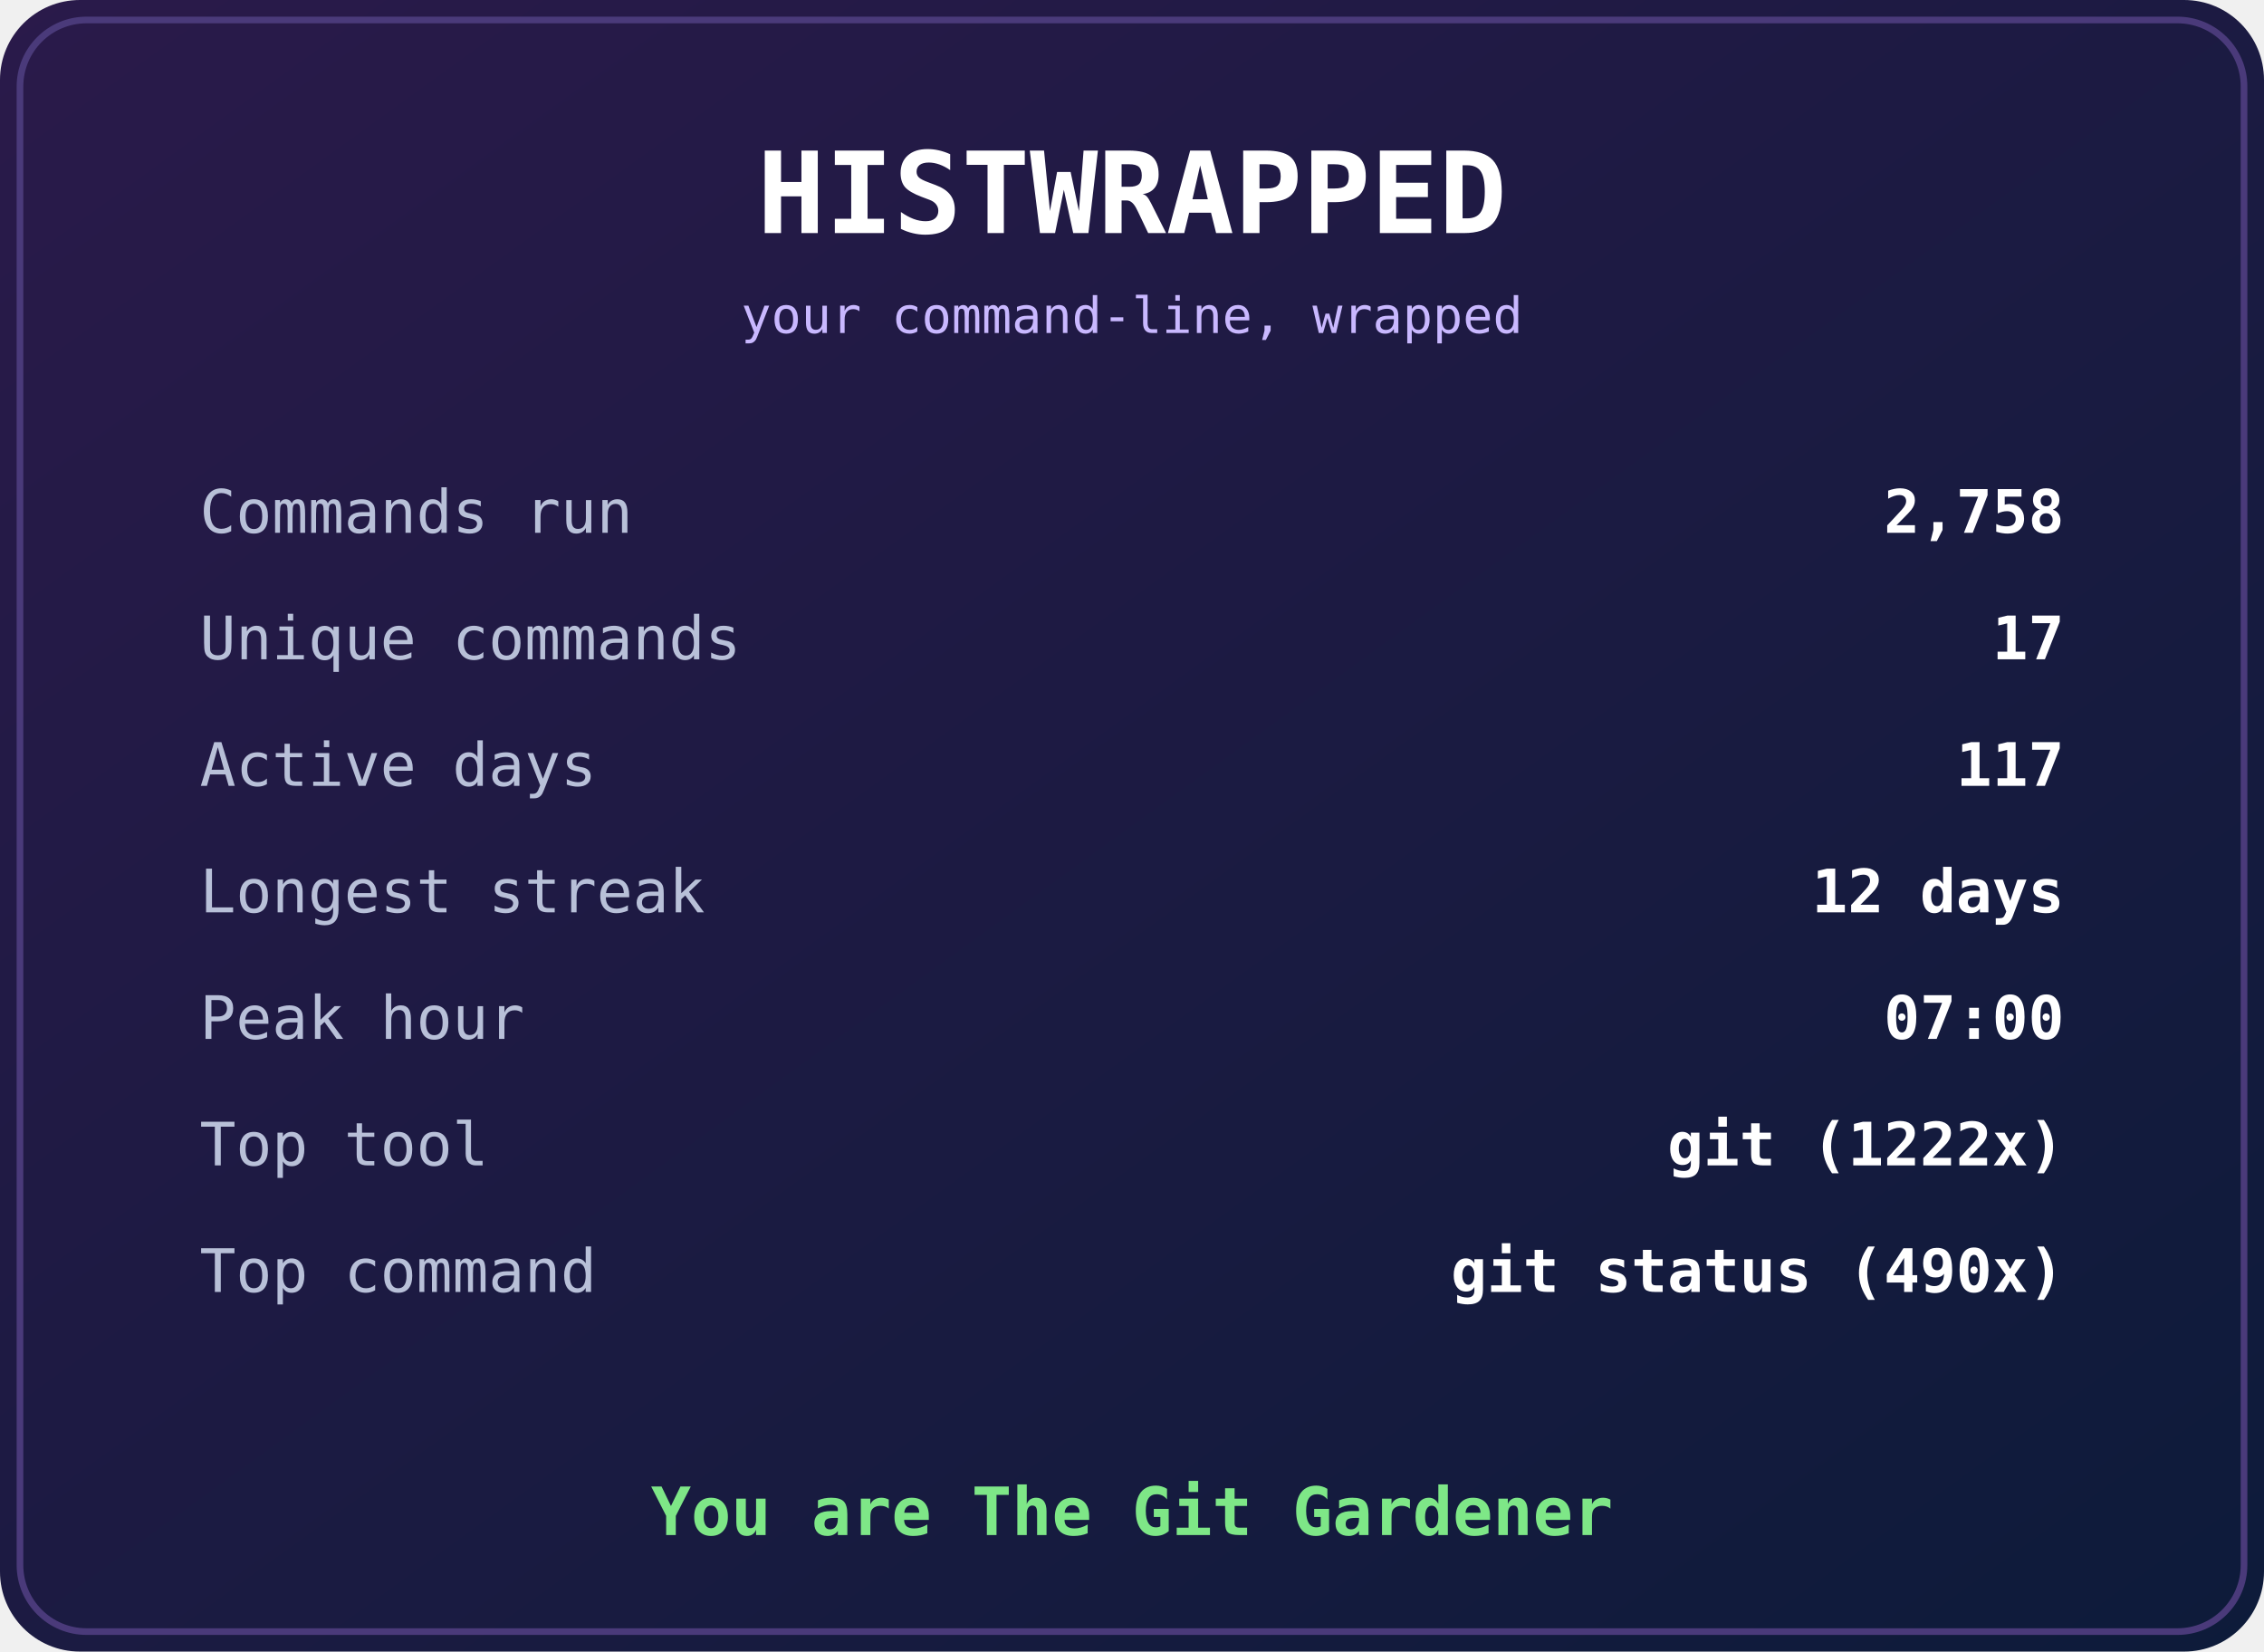
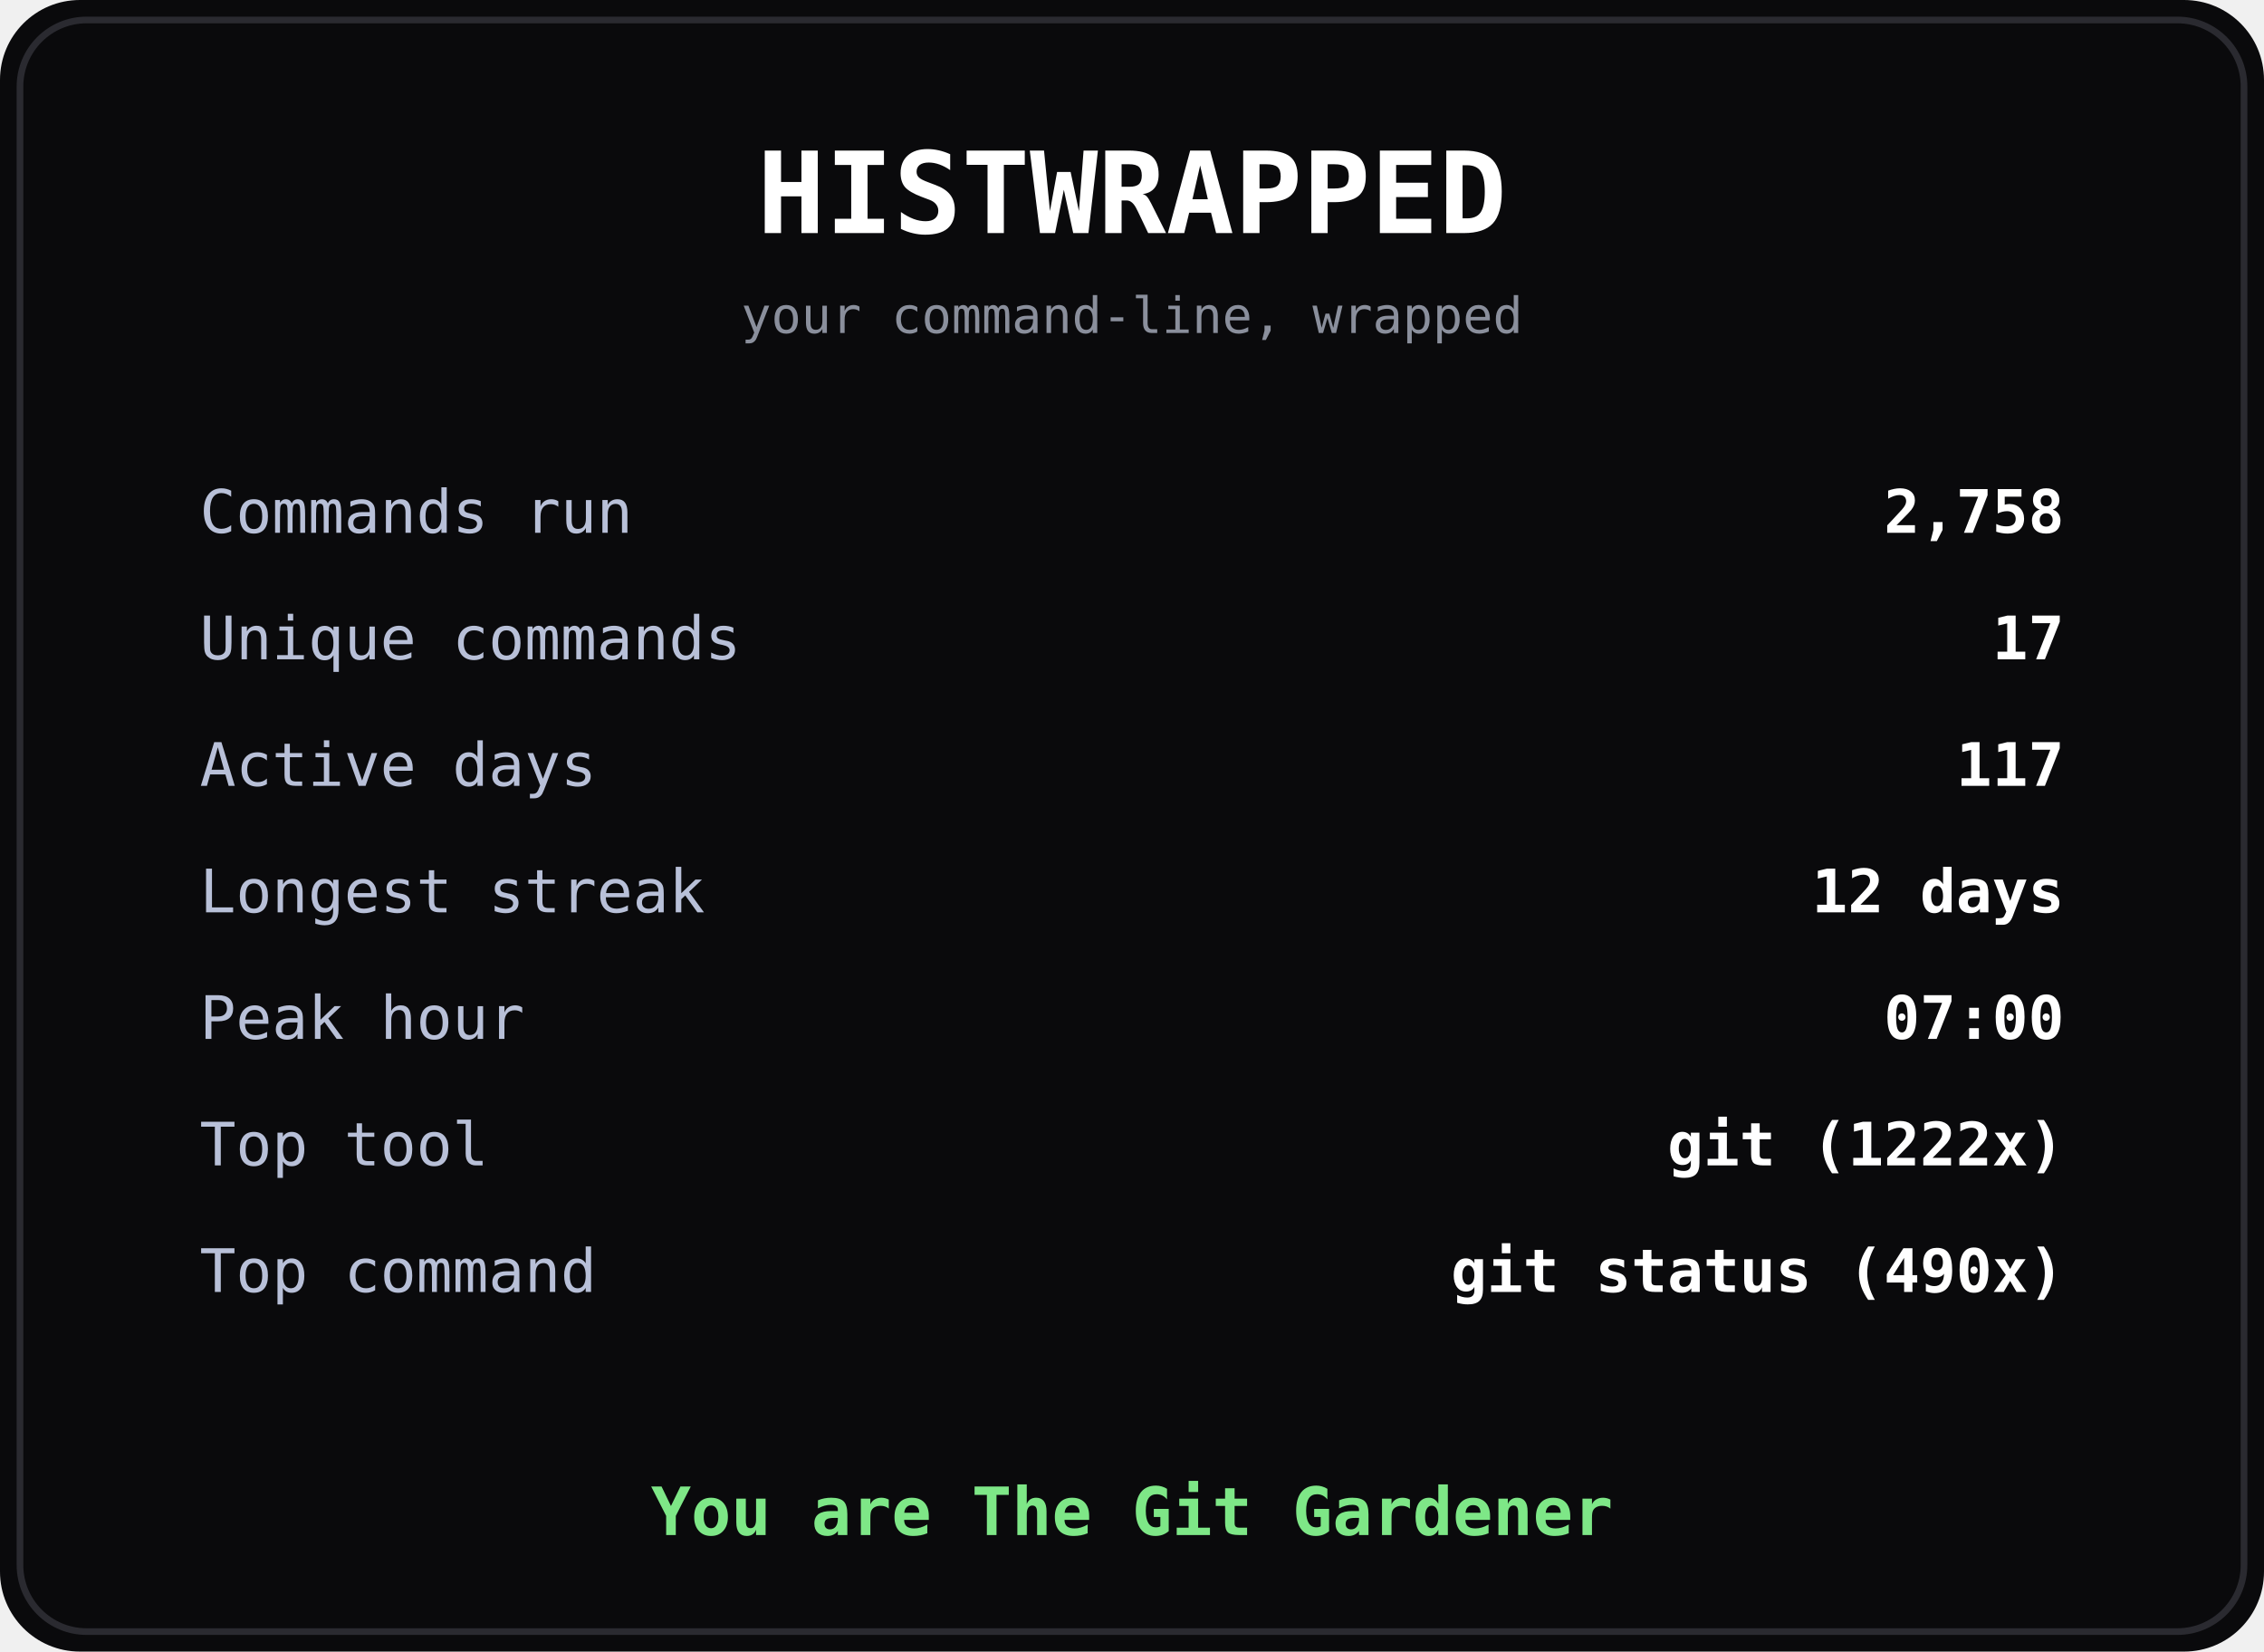
<svg xmlns="http://www.w3.org/2000/svg" width="680" height="496" viewBox="0 0 680 496">
-   <defs>
-     <linearGradient id="bg" x1="0" y1="0" x2="1" y2="1">
-       <stop offset="0%" stop-color="#2a1a4a" />
-       <stop offset="100%" stop-color="#0d1b3a" />
-     </linearGradient>
-   </defs>
-   <rect width="680" height="496" rx="24" fill="url(#bg)" />
-   <rect x="6" y="6" width="668" height="484" rx="20" fill="none" stroke="#4a3a7a" stroke-width="2" />
+   <rect width="680" height="496" rx="24" fill="#0a0a0c" />
+   <rect x="6" y="6" width="668" height="484" rx="20" fill="none" stroke="#2a2a30" stroke-width="2" />
  <g font-family="monospace">
    <text x="340" y="70" font-size="34" font-weight="700" fill="#ffffff" text-anchor="middle">HISTWRAPPED</text>
-     <text x="340" y="100" font-size="15" font-weight="400" fill="#c9b8ff" text-anchor="middle">your command-line, wrapped</text>
+     <text x="340" y="100" font-size="15" font-weight="400" fill="#8a8f9c" text-anchor="middle">your command-line, wrapped</text>
    <text x="60" y="160" font-size="18" font-weight="400" fill="#b8c0d8" text-anchor="start">Commands run</text>
    <text x="620" y="160" font-size="18" font-weight="600" fill="#ffffff" text-anchor="end">2,758</text>
    <text x="60" y="198" font-size="18" font-weight="400" fill="#b8c0d8" text-anchor="start">Unique commands</text>
    <text x="620" y="198" font-size="18" font-weight="600" fill="#ffffff" text-anchor="end">17</text>
    <text x="60" y="236" font-size="18" font-weight="400" fill="#b8c0d8" text-anchor="start">Active days</text>
    <text x="620" y="236" font-size="18" font-weight="600" fill="#ffffff" text-anchor="end">117</text>
    <text x="60" y="274" font-size="18" font-weight="400" fill="#b8c0d8" text-anchor="start">Longest streak</text>
    <text x="620" y="274" font-size="18" font-weight="600" fill="#ffffff" text-anchor="end">12 days</text>
    <text x="60" y="312" font-size="18" font-weight="400" fill="#b8c0d8" text-anchor="start">Peak hour</text>
    <text x="620" y="312" font-size="18" font-weight="600" fill="#ffffff" text-anchor="end">07:00</text>
    <text x="60" y="350" font-size="18" font-weight="400" fill="#b8c0d8" text-anchor="start">Top tool</text>
    <text x="620" y="350" font-size="18" font-weight="600" fill="#ffffff" text-anchor="end">git (1222x)</text>
    <text x="60" y="388" font-size="18" font-weight="400" fill="#b8c0d8" text-anchor="start">Top command</text>
    <text x="620" y="388" font-size="18" font-weight="600" fill="#ffffff" text-anchor="end">git status (490x)</text>
    <text x="340" y="461" font-size="20" font-weight="700" fill="#7ee787" text-anchor="middle">You are The Git Gardener</text>
  </g>
</svg>
